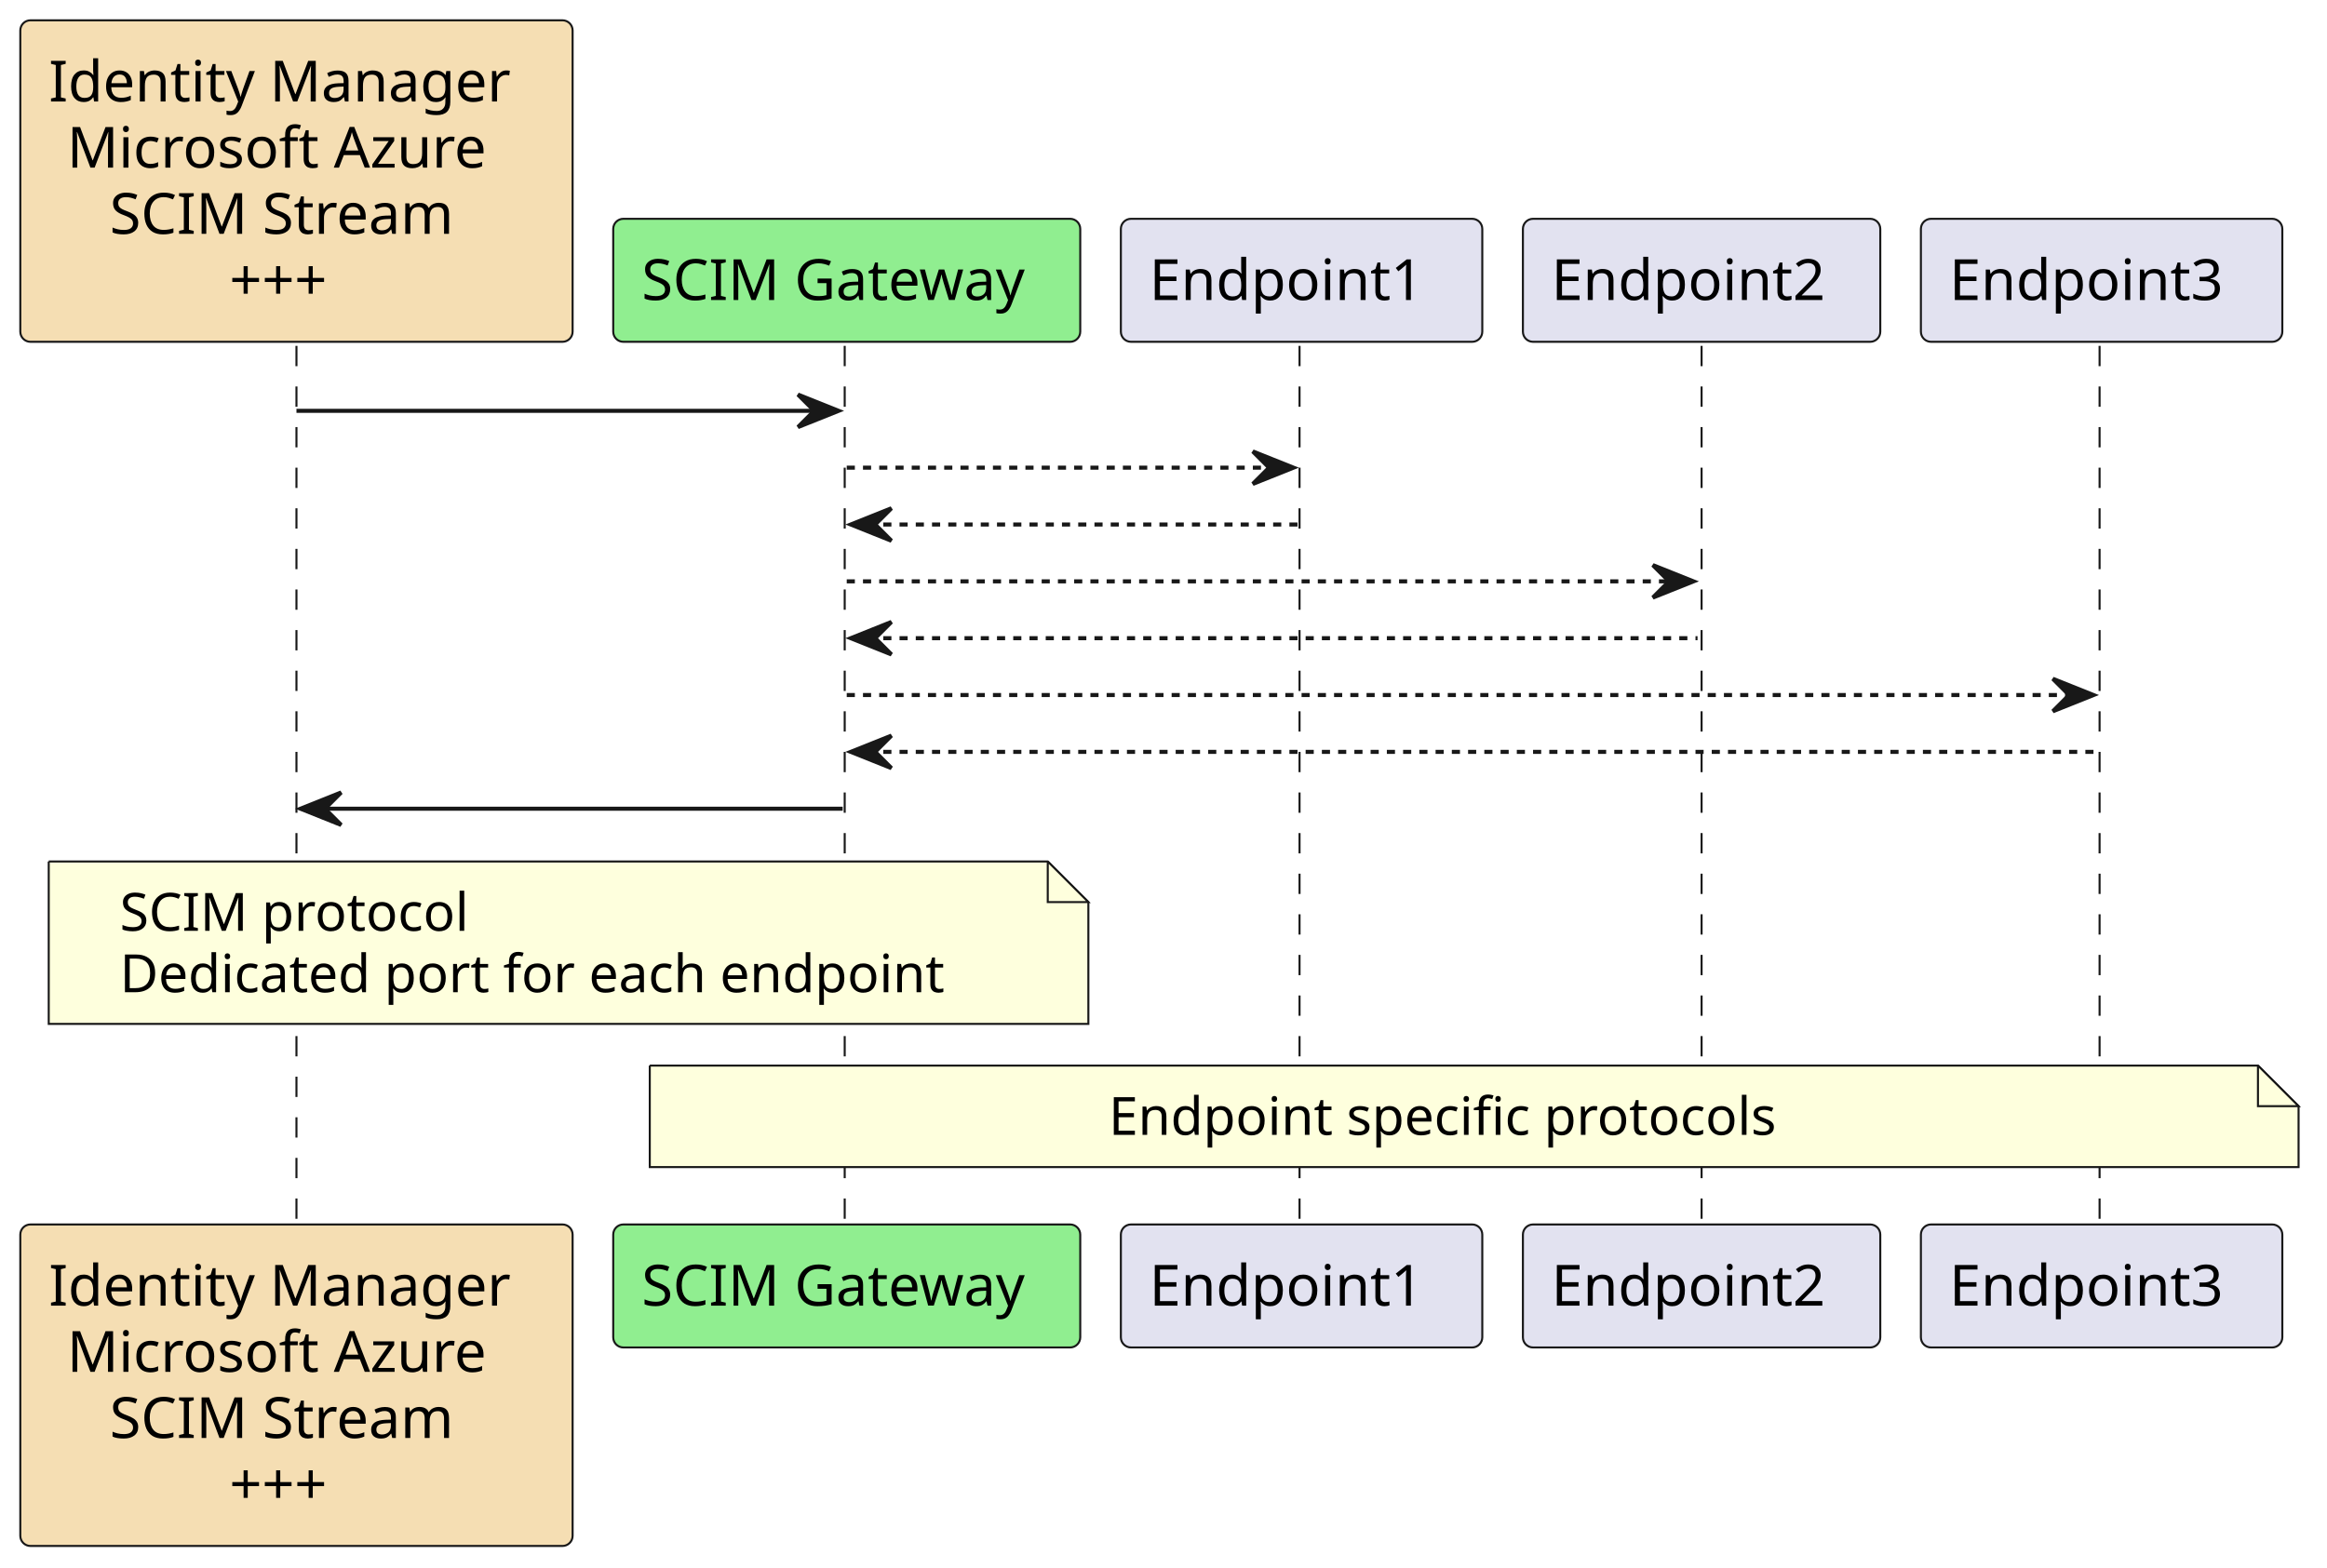
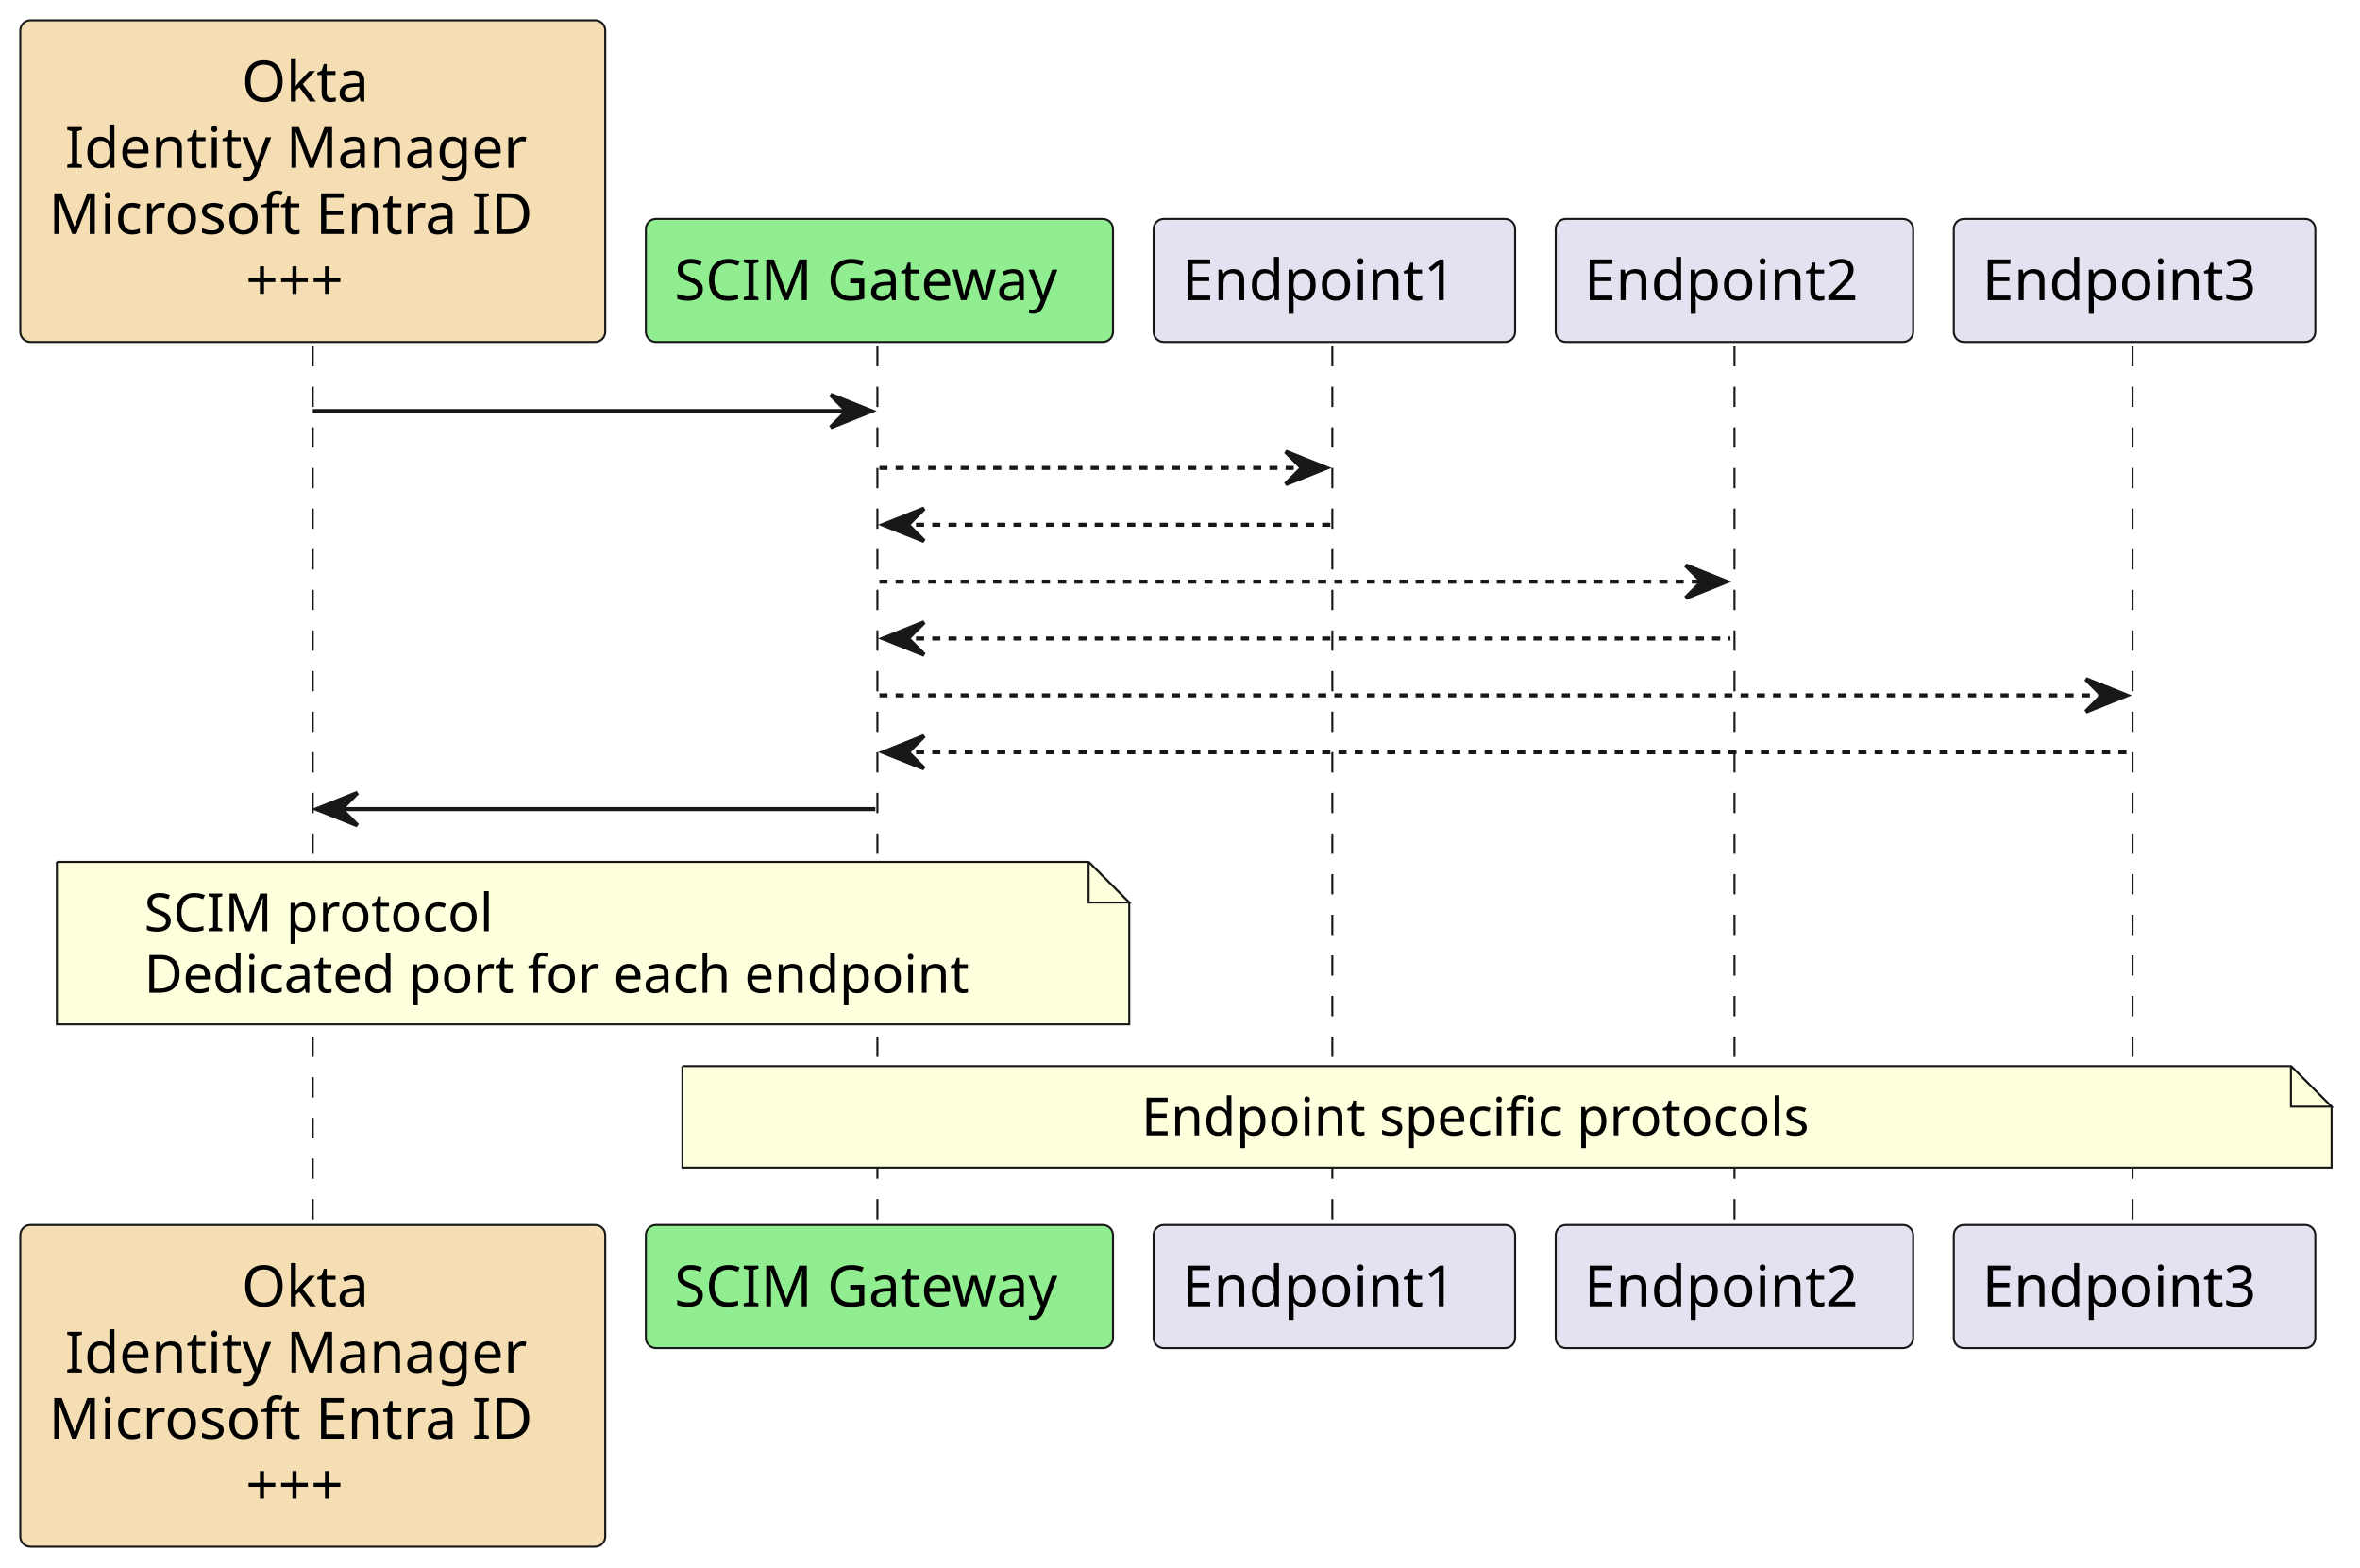
- <svg xmlns="http://www.w3.org/2000/svg" contentStyleType="text/css" height="386px" preserveAspectRatio="none" style="width:573px;height:386px;background:#FFFFFF;" version="1.1" viewBox="0 0 573 386" width="573px" zoomAndPan="magnify">
+ <svg xmlns="http://www.w3.org/2000/svg" contentStyleType="text/css" height="386px" preserveAspectRatio="none" style="width:581px;height:386px;background:#FFFFFF;" version="1.1" viewBox="0 0 581 386" width="581px" zoomAndPan="magnify">
  <defs />
  <g>
-     <line style="stroke:#181818;stroke-width:0.5;stroke-dasharray:5.0,5.0;" x1="73" x2="73" y1="85.188" y2="302.586" />
-     <line style="stroke:#181818;stroke-width:0.5;stroke-dasharray:5.0,5.0;" x1="208" x2="208" y1="85.188" y2="302.586" />
-     <line style="stroke:#181818;stroke-width:0.5;stroke-dasharray:5.0,5.0;" x1="320" x2="320" y1="85.188" y2="302.586" />
-     <line style="stroke:#181818;stroke-width:0.5;stroke-dasharray:5.0,5.0;" x1="419" x2="419" y1="85.188" y2="302.586" />
-     <line style="stroke:#181818;stroke-width:0.5;stroke-dasharray:5.0,5.0;" x1="517" x2="517" y1="85.188" y2="302.586" />
-     <rect fill="#F5DEB3" height="79.188" rx="2.5" ry="2.5" style="stroke:#181818;stroke-width:0.5;" width="136" x="5" y="5" />
-     <text fill="#000000" font-family="sans-serif" font-size="14" lengthAdjust="spacing" textLength="122" x="12" y="24.995">Identity Manager</text>
-     <text fill="#000000" font-family="sans-serif" font-size="14" lengthAdjust="spacing" textLength="113" x="16.5" y="41.292">Microsoft Azure</text>
-     <text fill="#000000" font-family="sans-serif" font-size="14" lengthAdjust="spacing" textLength="92" x="27" y="57.589">SCIM Stream</text>
-     <text fill="#000000" font-family="sans-serif" font-size="14" lengthAdjust="spacing" textLength="33" x="56.5" y="73.886">+++</text>
-     <rect fill="#F5DEB3" height="79.188" rx="2.5" ry="2.5" style="stroke:#181818;stroke-width:0.5;" width="136" x="5" y="301.586" />
-     <text fill="#000000" font-family="sans-serif" font-size="14" lengthAdjust="spacing" textLength="122" x="12" y="321.581">Identity Manager</text>
-     <text fill="#000000" font-family="sans-serif" font-size="14" lengthAdjust="spacing" textLength="113" x="16.5" y="337.878">Microsoft Azure</text>
-     <text fill="#000000" font-family="sans-serif" font-size="14" lengthAdjust="spacing" textLength="92" x="27" y="354.175">SCIM Stream</text>
-     <text fill="#000000" font-family="sans-serif" font-size="14" lengthAdjust="spacing" textLength="33" x="56.5" y="370.472">+++</text>
-     <rect fill="#90EE90" height="30.297" rx="2.5" ry="2.5" style="stroke:#181818;stroke-width:0.5;" width="115" x="151" y="53.891" />
-     <text fill="#000000" font-family="sans-serif" font-size="14" lengthAdjust="spacing" textLength="101" x="158" y="73.886">SCIM Gateway</text>
-     <rect fill="#90EE90" height="30.297" rx="2.5" ry="2.5" style="stroke:#181818;stroke-width:0.5;" width="115" x="151" y="301.586" />
-     <text fill="#000000" font-family="sans-serif" font-size="14" lengthAdjust="spacing" textLength="101" x="158" y="321.581">SCIM Gateway</text>
-     <rect fill="#E2E2F0" height="30.297" rx="2.5" ry="2.5" style="stroke:#181818;stroke-width:0.5;" width="89" x="276" y="53.891" />
-     <text fill="#000000" font-family="sans-serif" font-size="14" lengthAdjust="spacing" textLength="75" x="283" y="73.886">Endpoint1</text>
-     <rect fill="#E2E2F0" height="30.297" rx="2.5" ry="2.5" style="stroke:#181818;stroke-width:0.5;" width="89" x="276" y="301.586" />
-     <text fill="#000000" font-family="sans-serif" font-size="14" lengthAdjust="spacing" textLength="75" x="283" y="321.581">Endpoint1</text>
-     <rect fill="#E2E2F0" height="30.297" rx="2.5" ry="2.5" style="stroke:#181818;stroke-width:0.5;" width="88" x="375" y="53.891" />
-     <text fill="#000000" font-family="sans-serif" font-size="14" lengthAdjust="spacing" textLength="74" x="382" y="73.886">Endpoint2</text>
-     <rect fill="#E2E2F0" height="30.297" rx="2.5" ry="2.5" style="stroke:#181818;stroke-width:0.5;" width="88" x="375" y="301.586" />
-     <text fill="#000000" font-family="sans-serif" font-size="14" lengthAdjust="spacing" textLength="74" x="382" y="321.581">Endpoint2</text>
-     <rect fill="#E2E2F0" height="30.297" rx="2.5" ry="2.5" style="stroke:#181818;stroke-width:0.5;" width="89" x="473" y="53.891" />
-     <text fill="#000000" font-family="sans-serif" font-size="14" lengthAdjust="spacing" textLength="75" x="480" y="73.886">Endpoint3</text>
-     <rect fill="#E2E2F0" height="30.297" rx="2.5" ry="2.5" style="stroke:#181818;stroke-width:0.5;" width="89" x="473" y="301.586" />
-     <text fill="#000000" font-family="sans-serif" font-size="14" lengthAdjust="spacing" textLength="75" x="480" y="321.581">Endpoint3</text>
-     <polygon fill="#181818" points="196.5,97.188,206.5,101.188,196.5,105.188,200.5,101.188" style="stroke:#181818;stroke-width:1.0;" />
-     <line style="stroke:#181818;stroke-width:1.0;" x1="73" x2="202.5" y1="101.188" y2="101.188" />
-     <polygon fill="#181818" points="308.5,111.188,318.5,115.188,308.5,119.188,312.5,115.188" style="stroke:#181818;stroke-width:1.0;" />
-     <line style="stroke:#181818;stroke-width:1.0;stroke-dasharray:2.0,2.0;" x1="208.5" x2="314.5" y1="115.188" y2="115.188" />
-     <polygon fill="#181818" points="219.5,125.188,209.5,129.188,219.5,133.188,215.5,129.188" style="stroke:#181818;stroke-width:1.0;" />
-     <line style="stroke:#181818;stroke-width:1.0;stroke-dasharray:2.0,2.0;" x1="213.5" x2="319.5" y1="129.188" y2="129.188" />
-     <polygon fill="#181818" points="407,139.188,417,143.188,407,147.188,411,143.188" style="stroke:#181818;stroke-width:1.0;" />
-     <line style="stroke:#181818;stroke-width:1.0;stroke-dasharray:2.0,2.0;" x1="208.5" x2="413" y1="143.188" y2="143.188" />
-     <polygon fill="#181818" points="219.5,153.188,209.5,157.188,219.5,161.188,215.5,157.188" style="stroke:#181818;stroke-width:1.0;" />
-     <line style="stroke:#181818;stroke-width:1.0;stroke-dasharray:2.0,2.0;" x1="213.5" x2="418" y1="157.188" y2="157.188" />
-     <polygon fill="#181818" points="505.5,167.188,515.5,171.188,505.5,175.188,509.5,171.188" style="stroke:#181818;stroke-width:1.0;" />
-     <line style="stroke:#181818;stroke-width:1.0;stroke-dasharray:2.0,2.0;" x1="208.5" x2="511.5" y1="171.188" y2="171.188" />
-     <polygon fill="#181818" points="219.5,181.188,209.5,185.188,219.5,189.188,215.5,185.188" style="stroke:#181818;stroke-width:1.0;" />
-     <line style="stroke:#181818;stroke-width:1.0;stroke-dasharray:2.0,2.0;" x1="213.5" x2="516.5" y1="185.188" y2="185.188" />
-     <polygon fill="#181818" points="84,195.188,74,199.188,84,203.188,80,199.188" style="stroke:#181818;stroke-width:1.0;" />
-     <line style="stroke:#181818;stroke-width:1.0;" x1="78" x2="207.5" y1="199.188" y2="199.188" />
-     <path d="M12,212.188 L12,252.188 L268,252.188 L268,222.188 L258,212.188 L12,212.188 " fill="#FEFFDD" style="stroke:#181818;stroke-width:0.5;" />
-     <path d="M258,212.188 L258,222.188 L268,222.188 L258,212.188 " fill="#FEFFDD" style="stroke:#181818;stroke-width:0.5;" />
-     <text fill="#000000" font-family="sans-serif" font-size="13" lengthAdjust="spacing" textLength="86" x="29.5" y="229.254">SCIM protocol</text>
-     <text fill="#000000" font-family="sans-serif" font-size="13" lengthAdjust="spacing" textLength="212" x="29.5" y="244.387">Dedicated port for each endpoint</text>
-     <path d="M160,262.453 L160,287.453 L566,287.453 L566,272.453 L556,262.453 L160,262.453 " fill="#FEFFDD" style="stroke:#181818;stroke-width:0.5;" />
-     <path d="M556,262.453 L556,272.453 L566,272.453 L556,262.453 " fill="#FEFFDD" style="stroke:#181818;stroke-width:0.5;" />
-     <text fill="#000000" font-family="sans-serif" font-size="13" lengthAdjust="spacing" textLength="171" x="273" y="279.52">Endpoint specific protocols</text>
+     <line style="stroke:#181818;stroke-width:0.5;stroke-dasharray:5.0,5.0;" x1="77" x2="77" y1="85.188" y2="302.586" />
+     <line style="stroke:#181818;stroke-width:0.5;stroke-dasharray:5.0,5.0;" x1="216" x2="216" y1="85.188" y2="302.586" />
+     <line style="stroke:#181818;stroke-width:0.5;stroke-dasharray:5.0,5.0;" x1="328" x2="328" y1="85.188" y2="302.586" />
+     <line style="stroke:#181818;stroke-width:0.5;stroke-dasharray:5.0,5.0;" x1="427" x2="427" y1="85.188" y2="302.586" />
+     <line style="stroke:#181818;stroke-width:0.5;stroke-dasharray:5.0,5.0;" x1="525" x2="525" y1="85.188" y2="302.586" />
+     <rect fill="#F5DEB3" height="79.188" rx="2.5" ry="2.5" style="stroke:#181818;stroke-width:0.5;" width="144" x="5" y="5" />
+     <text fill="#000000" font-family="sans-serif" font-size="14" lengthAdjust="spacing" textLength="35" x="59.5" y="24.995">Okta</text>
+     <text fill="#000000" font-family="sans-serif" font-size="14" lengthAdjust="spacing" textLength="122" x="16" y="41.292">Identity Manager</text>
+     <text fill="#000000" font-family="sans-serif" font-size="14" lengthAdjust="spacing" textLength="130" x="12" y="57.589">Microsoft Entra ID</text>
+     <text fill="#000000" font-family="sans-serif" font-size="14" lengthAdjust="spacing" textLength="33" x="60.5" y="73.886">+++</text>
+     <rect fill="#F5DEB3" height="79.188" rx="2.5" ry="2.5" style="stroke:#181818;stroke-width:0.5;" width="144" x="5" y="301.586" />
+     <text fill="#000000" font-family="sans-serif" font-size="14" lengthAdjust="spacing" textLength="35" x="59.5" y="321.581">Okta</text>
+     <text fill="#000000" font-family="sans-serif" font-size="14" lengthAdjust="spacing" textLength="122" x="16" y="337.878">Identity Manager</text>
+     <text fill="#000000" font-family="sans-serif" font-size="14" lengthAdjust="spacing" textLength="130" x="12" y="354.175">Microsoft Entra ID</text>
+     <text fill="#000000" font-family="sans-serif" font-size="14" lengthAdjust="spacing" textLength="33" x="60.5" y="370.472">+++</text>
+     <rect fill="#90EE90" height="30.297" rx="2.5" ry="2.5" style="stroke:#181818;stroke-width:0.5;" width="115" x="159" y="53.891" />
+     <text fill="#000000" font-family="sans-serif" font-size="14" lengthAdjust="spacing" textLength="101" x="166" y="73.886">SCIM Gateway</text>
+     <rect fill="#90EE90" height="30.297" rx="2.5" ry="2.5" style="stroke:#181818;stroke-width:0.5;" width="115" x="159" y="301.586" />
+     <text fill="#000000" font-family="sans-serif" font-size="14" lengthAdjust="spacing" textLength="101" x="166" y="321.581">SCIM Gateway</text>
+     <rect fill="#E2E2F0" height="30.297" rx="2.5" ry="2.5" style="stroke:#181818;stroke-width:0.5;" width="89" x="284" y="53.891" />
+     <text fill="#000000" font-family="sans-serif" font-size="14" lengthAdjust="spacing" textLength="75" x="291" y="73.886">Endpoint1</text>
+     <rect fill="#E2E2F0" height="30.297" rx="2.5" ry="2.5" style="stroke:#181818;stroke-width:0.5;" width="89" x="284" y="301.586" />
+     <text fill="#000000" font-family="sans-serif" font-size="14" lengthAdjust="spacing" textLength="75" x="291" y="321.581">Endpoint1</text>
+     <rect fill="#E2E2F0" height="30.297" rx="2.5" ry="2.5" style="stroke:#181818;stroke-width:0.5;" width="88" x="383" y="53.891" />
+     <text fill="#000000" font-family="sans-serif" font-size="14" lengthAdjust="spacing" textLength="74" x="390" y="73.886">Endpoint2</text>
+     <rect fill="#E2E2F0" height="30.297" rx="2.5" ry="2.5" style="stroke:#181818;stroke-width:0.5;" width="88" x="383" y="301.586" />
+     <text fill="#000000" font-family="sans-serif" font-size="14" lengthAdjust="spacing" textLength="74" x="390" y="321.581">Endpoint2</text>
+     <rect fill="#E2E2F0" height="30.297" rx="2.5" ry="2.5" style="stroke:#181818;stroke-width:0.5;" width="89" x="481" y="53.891" />
+     <text fill="#000000" font-family="sans-serif" font-size="14" lengthAdjust="spacing" textLength="75" x="488" y="73.886">Endpoint3</text>
+     <rect fill="#E2E2F0" height="30.297" rx="2.5" ry="2.5" style="stroke:#181818;stroke-width:0.5;" width="89" x="481" y="301.586" />
+     <text fill="#000000" font-family="sans-serif" font-size="14" lengthAdjust="spacing" textLength="75" x="488" y="321.581">Endpoint3</text>
+     <polygon fill="#181818" points="204.5,97.188,214.5,101.188,204.5,105.188,208.5,101.188" style="stroke:#181818;stroke-width:1.0;" />
+     <line style="stroke:#181818;stroke-width:1.0;" x1="77" x2="210.5" y1="101.188" y2="101.188" />
+     <polygon fill="#181818" points="316.5,111.188,326.5,115.188,316.5,119.188,320.5,115.188" style="stroke:#181818;stroke-width:1.0;" />
+     <line style="stroke:#181818;stroke-width:1.0;stroke-dasharray:2.0,2.0;" x1="216.5" x2="322.5" y1="115.188" y2="115.188" />
+     <polygon fill="#181818" points="227.5,125.188,217.5,129.188,227.5,133.188,223.5,129.188" style="stroke:#181818;stroke-width:1.0;" />
+     <line style="stroke:#181818;stroke-width:1.0;stroke-dasharray:2.0,2.0;" x1="221.5" x2="327.5" y1="129.188" y2="129.188" />
+     <polygon fill="#181818" points="415,139.188,425,143.188,415,147.188,419,143.188" style="stroke:#181818;stroke-width:1.0;" />
+     <line style="stroke:#181818;stroke-width:1.0;stroke-dasharray:2.0,2.0;" x1="216.5" x2="421" y1="143.188" y2="143.188" />
+     <polygon fill="#181818" points="227.5,153.188,217.5,157.188,227.5,161.188,223.5,157.188" style="stroke:#181818;stroke-width:1.0;" />
+     <line style="stroke:#181818;stroke-width:1.0;stroke-dasharray:2.0,2.0;" x1="221.5" x2="426" y1="157.188" y2="157.188" />
+     <polygon fill="#181818" points="513.5,167.188,523.5,171.188,513.5,175.188,517.5,171.188" style="stroke:#181818;stroke-width:1.0;" />
+     <line style="stroke:#181818;stroke-width:1.0;stroke-dasharray:2.0,2.0;" x1="216.5" x2="519.5" y1="171.188" y2="171.188" />
+     <polygon fill="#181818" points="227.5,181.188,217.5,185.188,227.5,189.188,223.5,185.188" style="stroke:#181818;stroke-width:1.0;" />
+     <line style="stroke:#181818;stroke-width:1.0;stroke-dasharray:2.0,2.0;" x1="221.5" x2="524.5" y1="185.188" y2="185.188" />
+     <polygon fill="#181818" points="88,195.188,78,199.188,88,203.188,84,199.188" style="stroke:#181818;stroke-width:1.0;" />
+     <line style="stroke:#181818;stroke-width:1.0;" x1="82" x2="215.5" y1="199.188" y2="199.188" />
+     <path d="M14,212.188 L14,252.188 L278,252.188 L278,222.188 L268,212.188 L14,212.188 " fill="#FEFFDD" style="stroke:#181818;stroke-width:0.5;" />
+     <path d="M268,212.188 L268,222.188 L278,222.188 L268,212.188 " fill="#FEFFDD" style="stroke:#181818;stroke-width:0.5;" />
+     <text fill="#000000" font-family="sans-serif" font-size="13" lengthAdjust="spacing" textLength="86" x="35.5" y="229.254">SCIM protocol</text>
+     <text fill="#000000" font-family="sans-serif" font-size="13" lengthAdjust="spacing" textLength="212" x="35.5" y="244.387">Dedicated port for each endpoint</text>
+     <path d="M168,262.453 L168,287.453 L574,287.453 L574,272.453 L564,262.453 L168,262.453 " fill="#FEFFDD" style="stroke:#181818;stroke-width:0.5;" />
+     <path d="M564,262.453 L564,272.453 L574,272.453 L564,262.453 " fill="#FEFFDD" style="stroke:#181818;stroke-width:0.5;" />
+     <text fill="#000000" font-family="sans-serif" font-size="13" lengthAdjust="spacing" textLength="171" x="281" y="279.52">Endpoint specific protocols</text>
  </g>
</svg>
